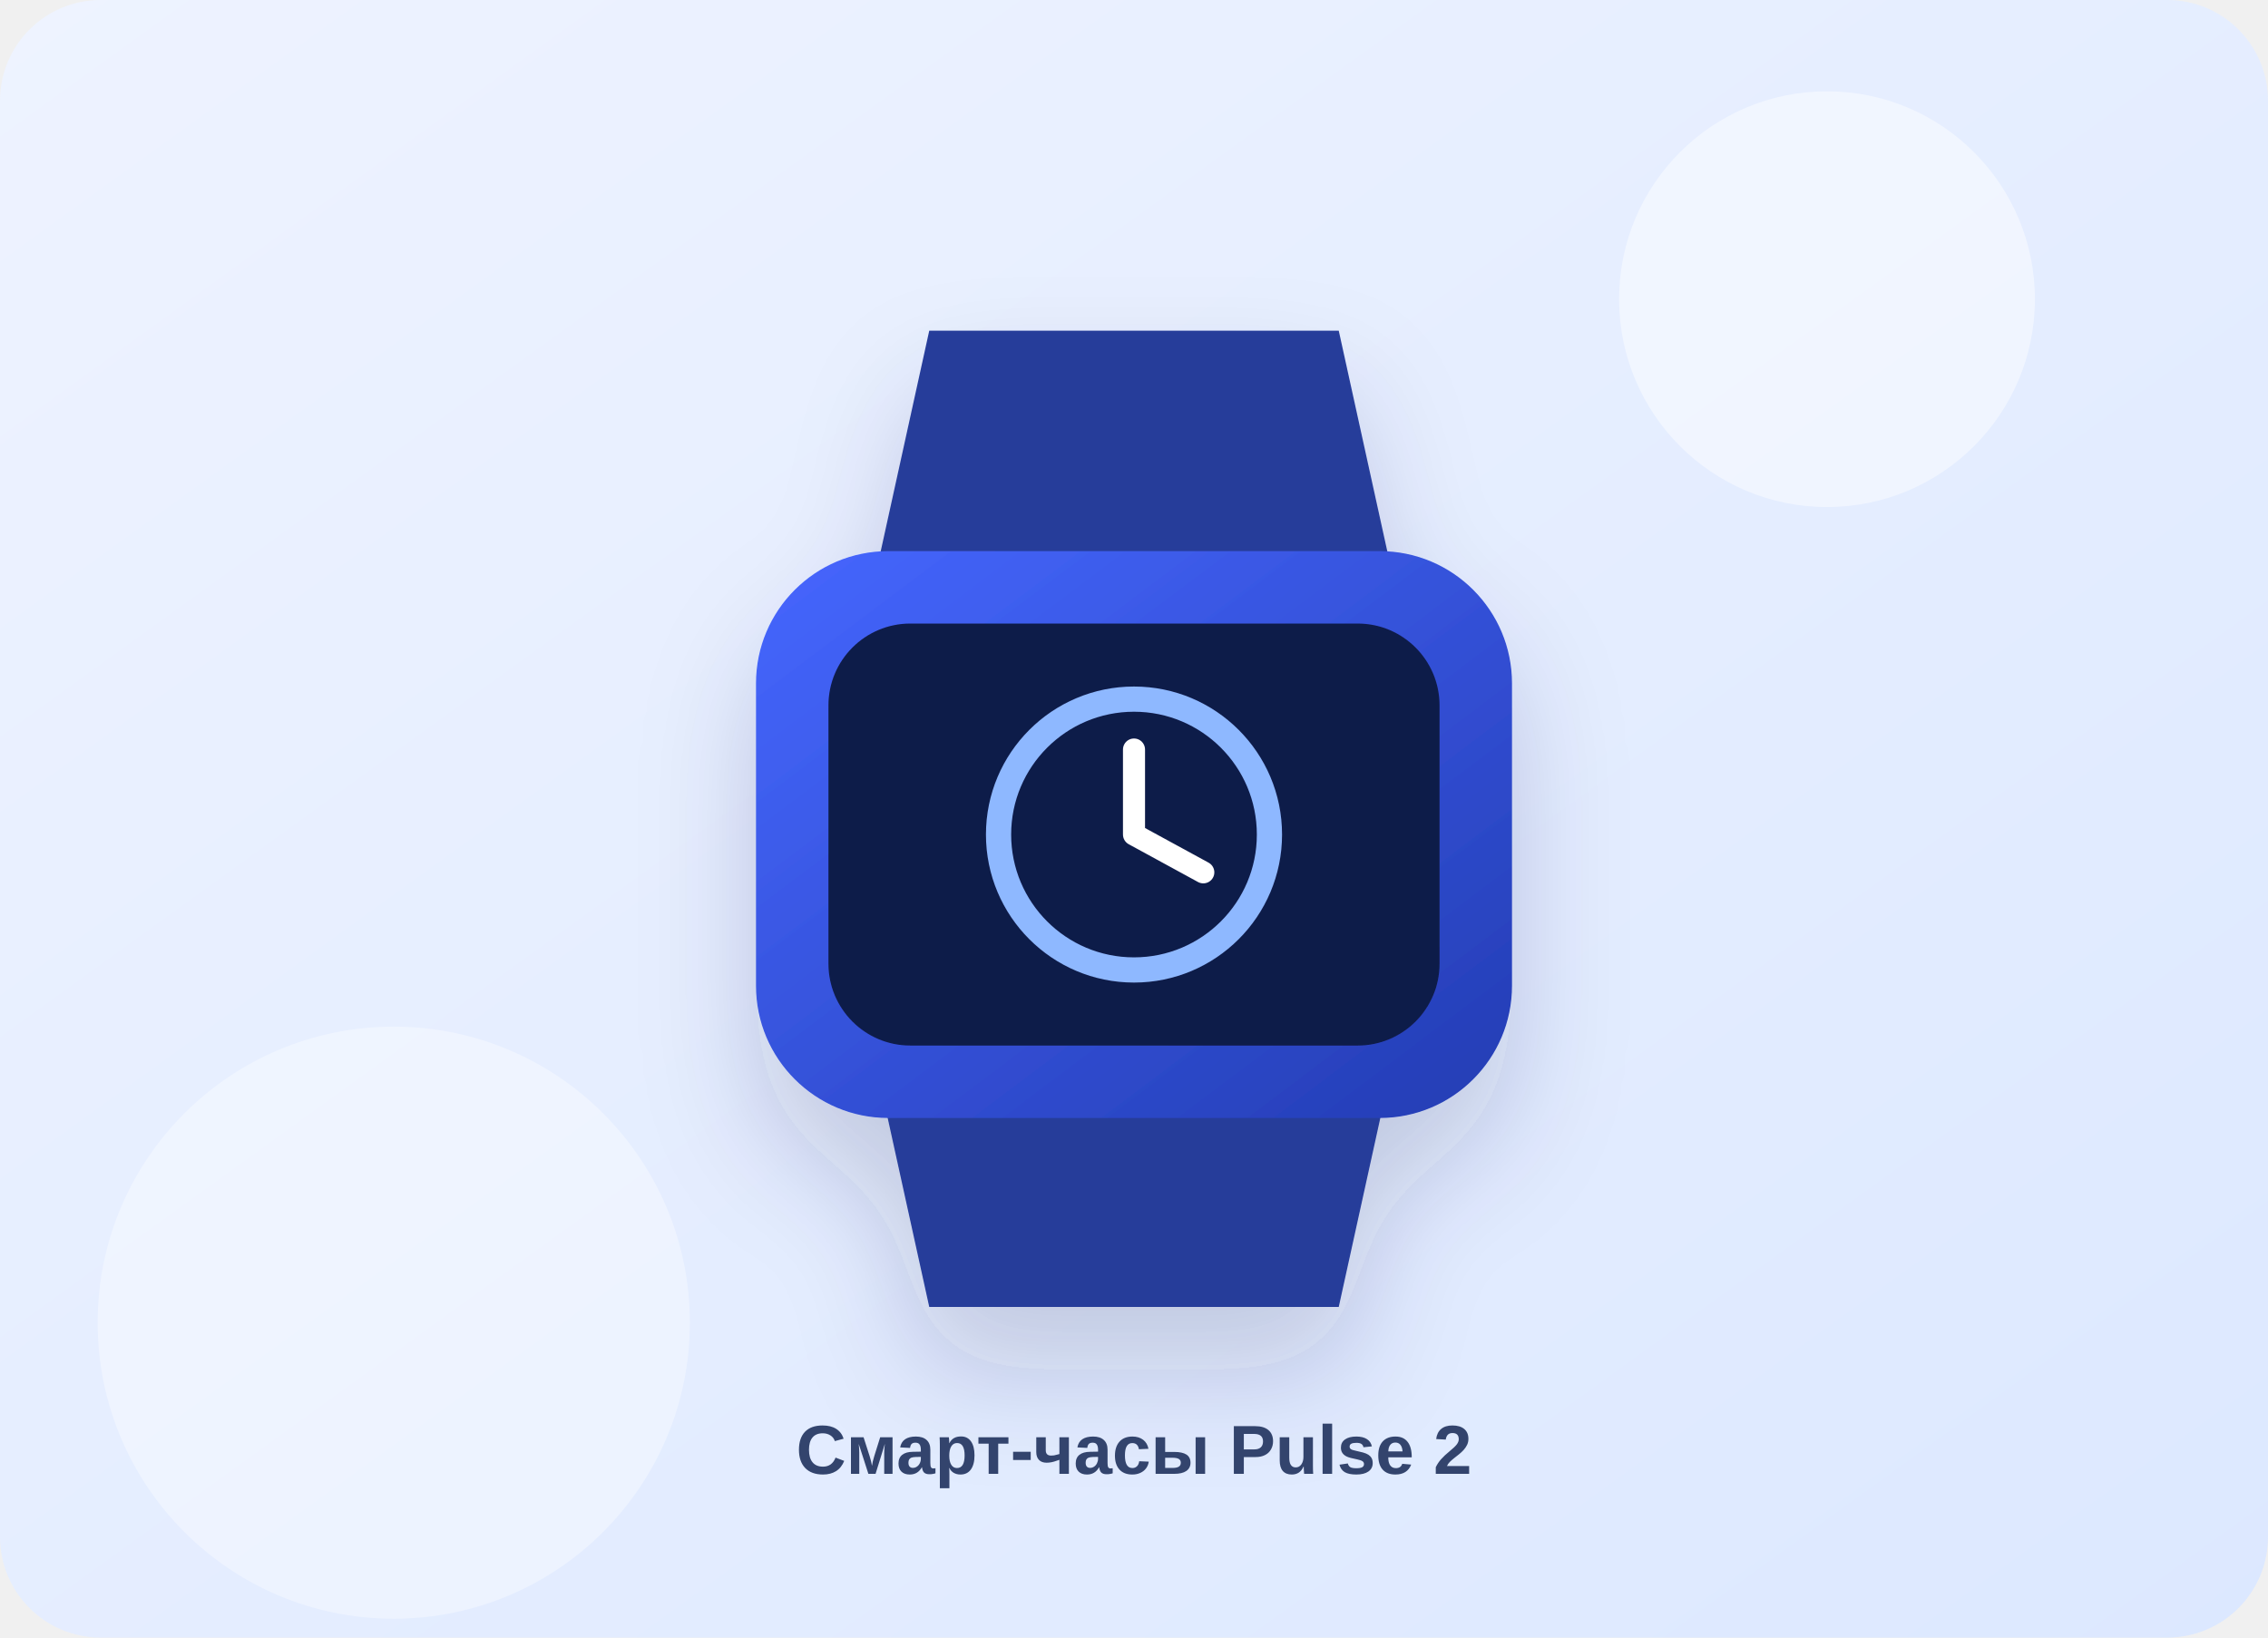
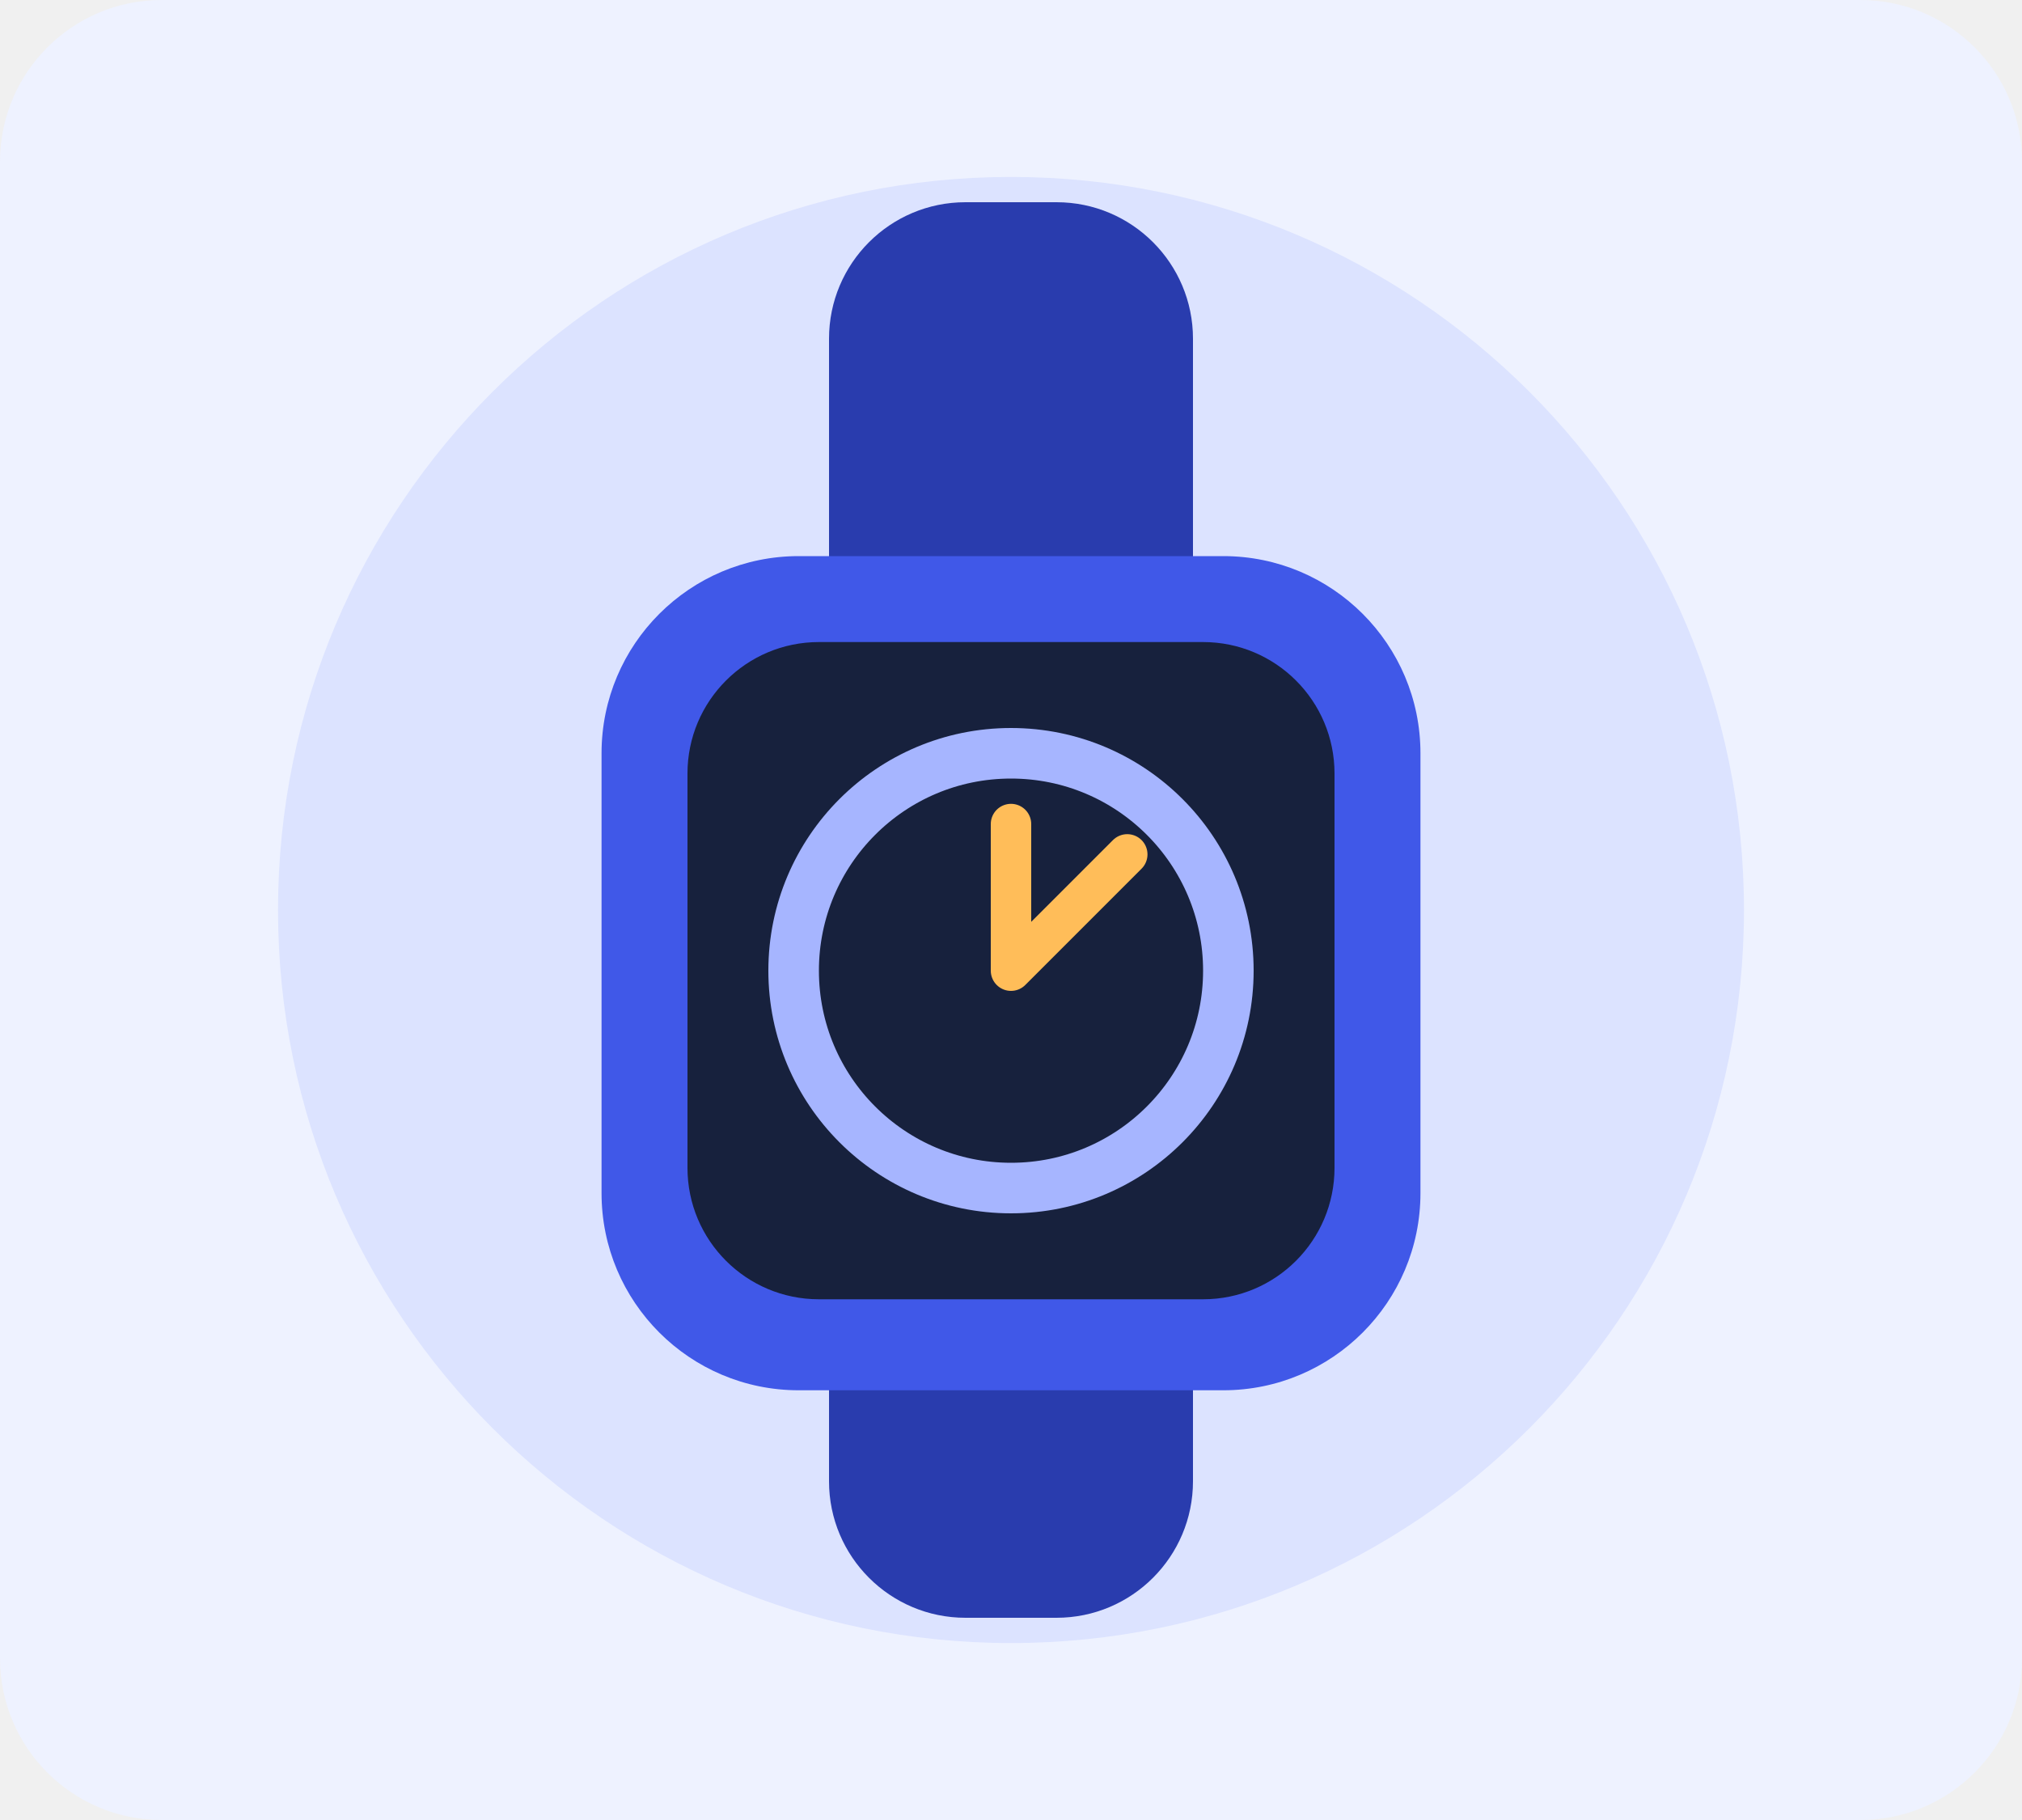
- <svg xmlns="http://www.w3.org/2000/svg" viewBox="0 0 720 520" role="img" aria-labelledby="title desc">
-   <defs>
-     <linearGradient id="bg" x1="0" y1="0" x2="1" y2="1">
-       <stop stop-color="#eef3ff" />
-       <stop offset="1" stop-color="#dce8ff" />
-     </linearGradient>
-     <linearGradient id="item" x1="0" y1="0" x2="1" y2="1">
-       <stop stop-color="#4667ff" />
-       <stop offset="1" stop-color="#233cb3" />
-     </linearGradient>
-     <filter id="shadow" x="-30%" y="-30%" width="160%" height="180%">
-       <feDropShadow dx="0" dy="20" stdDeviation="18" flood-color="#23345f" flood-opacity=".18" />
-     </filter>
-   </defs>
-   <rect width="720" height="520" rx="32" fill="url(#bg)" />
-   <circle cx="580" cy="95" r="66" fill="#fff" opacity=".45" />
-   <circle cx="125" cy="420" r="94" fill="#fff" opacity=".35" />
-   <g filter="url(#shadow)">
-     <path d="M295 105h130l22 100H273zM273 315h174l-22 100H295z" fill="#273d9a" />
-     <rect x="240" y="175" width="240" height="180" rx="42" fill="url(#item)" />
-     <rect x="263" y="198" width="194" height="134" rx="26" fill="#101c49" />
-     <circle cx="360" cy="265" r="43" fill="none" stroke="#8eb8ff" stroke-width="8" />
-     <path d="M360 265v-27m0 27 22 12" stroke="#fff" stroke-width="7" stroke-linecap="round" />
-   </g>
-   <text x="360" y="468" text-anchor="middle" font-family="Arial,sans-serif" font-size="22" font-weight="700" fill="#33446d">Смарт-часы Pulse 2</text>
+ <svg xmlns="http://www.w3.org/2000/svg" viewBox="0 0 400 360" role="img">
+   <rect width="400" height="360" rx="32" fill="#eef2ff" />
+   <circle cx="200" cy="180" r="145" fill="#dce3ff" />
+   <rect x="164" y="40" width="72" height="280" rx="27" fill="#293cae" />
+   <rect x="119" y="110" width="162" height="165" rx="39" fill="#4058e8" />
+   <rect x="136" y="127" width="128" height="130" rx="26" fill="#17213d" />
+   <circle cx="200" cy="192" r="43" fill="none" stroke="#a6b5ff" stroke-width="10" />
+   <path d="M200 192l23-23M200 192v-29" stroke="#ffbd59" stroke-width="8" stroke-linecap="round" />
</svg>
